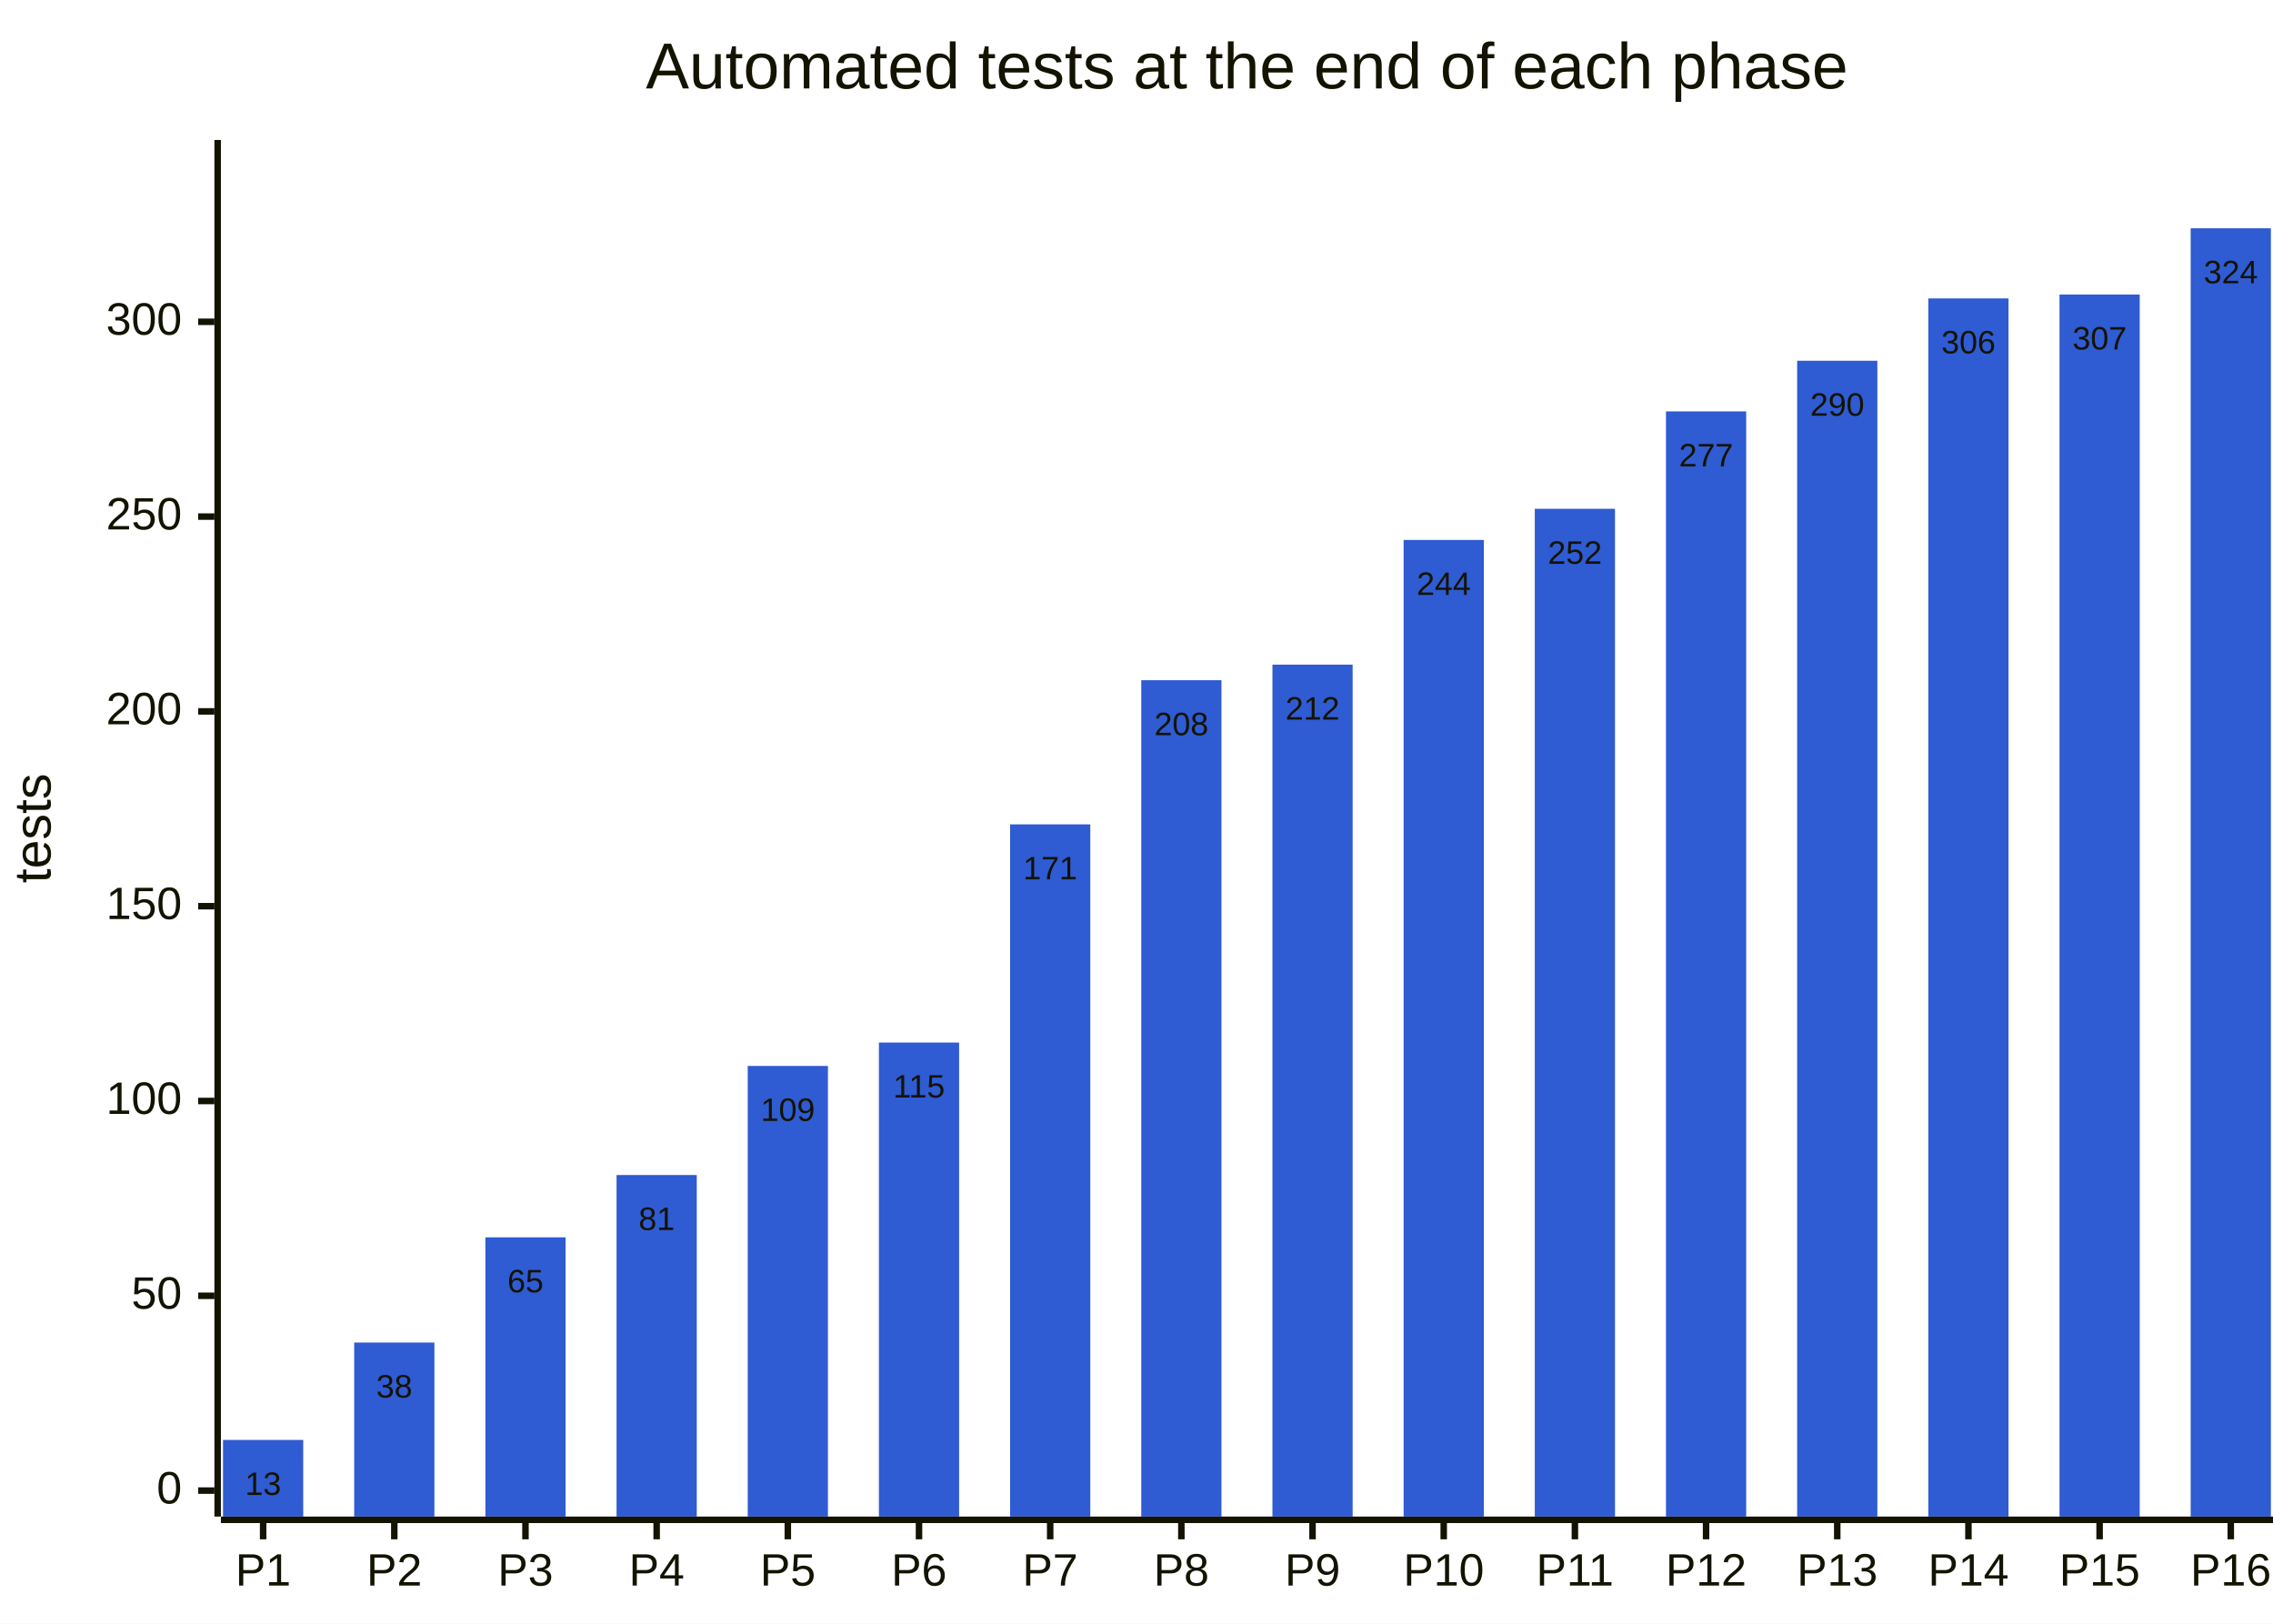
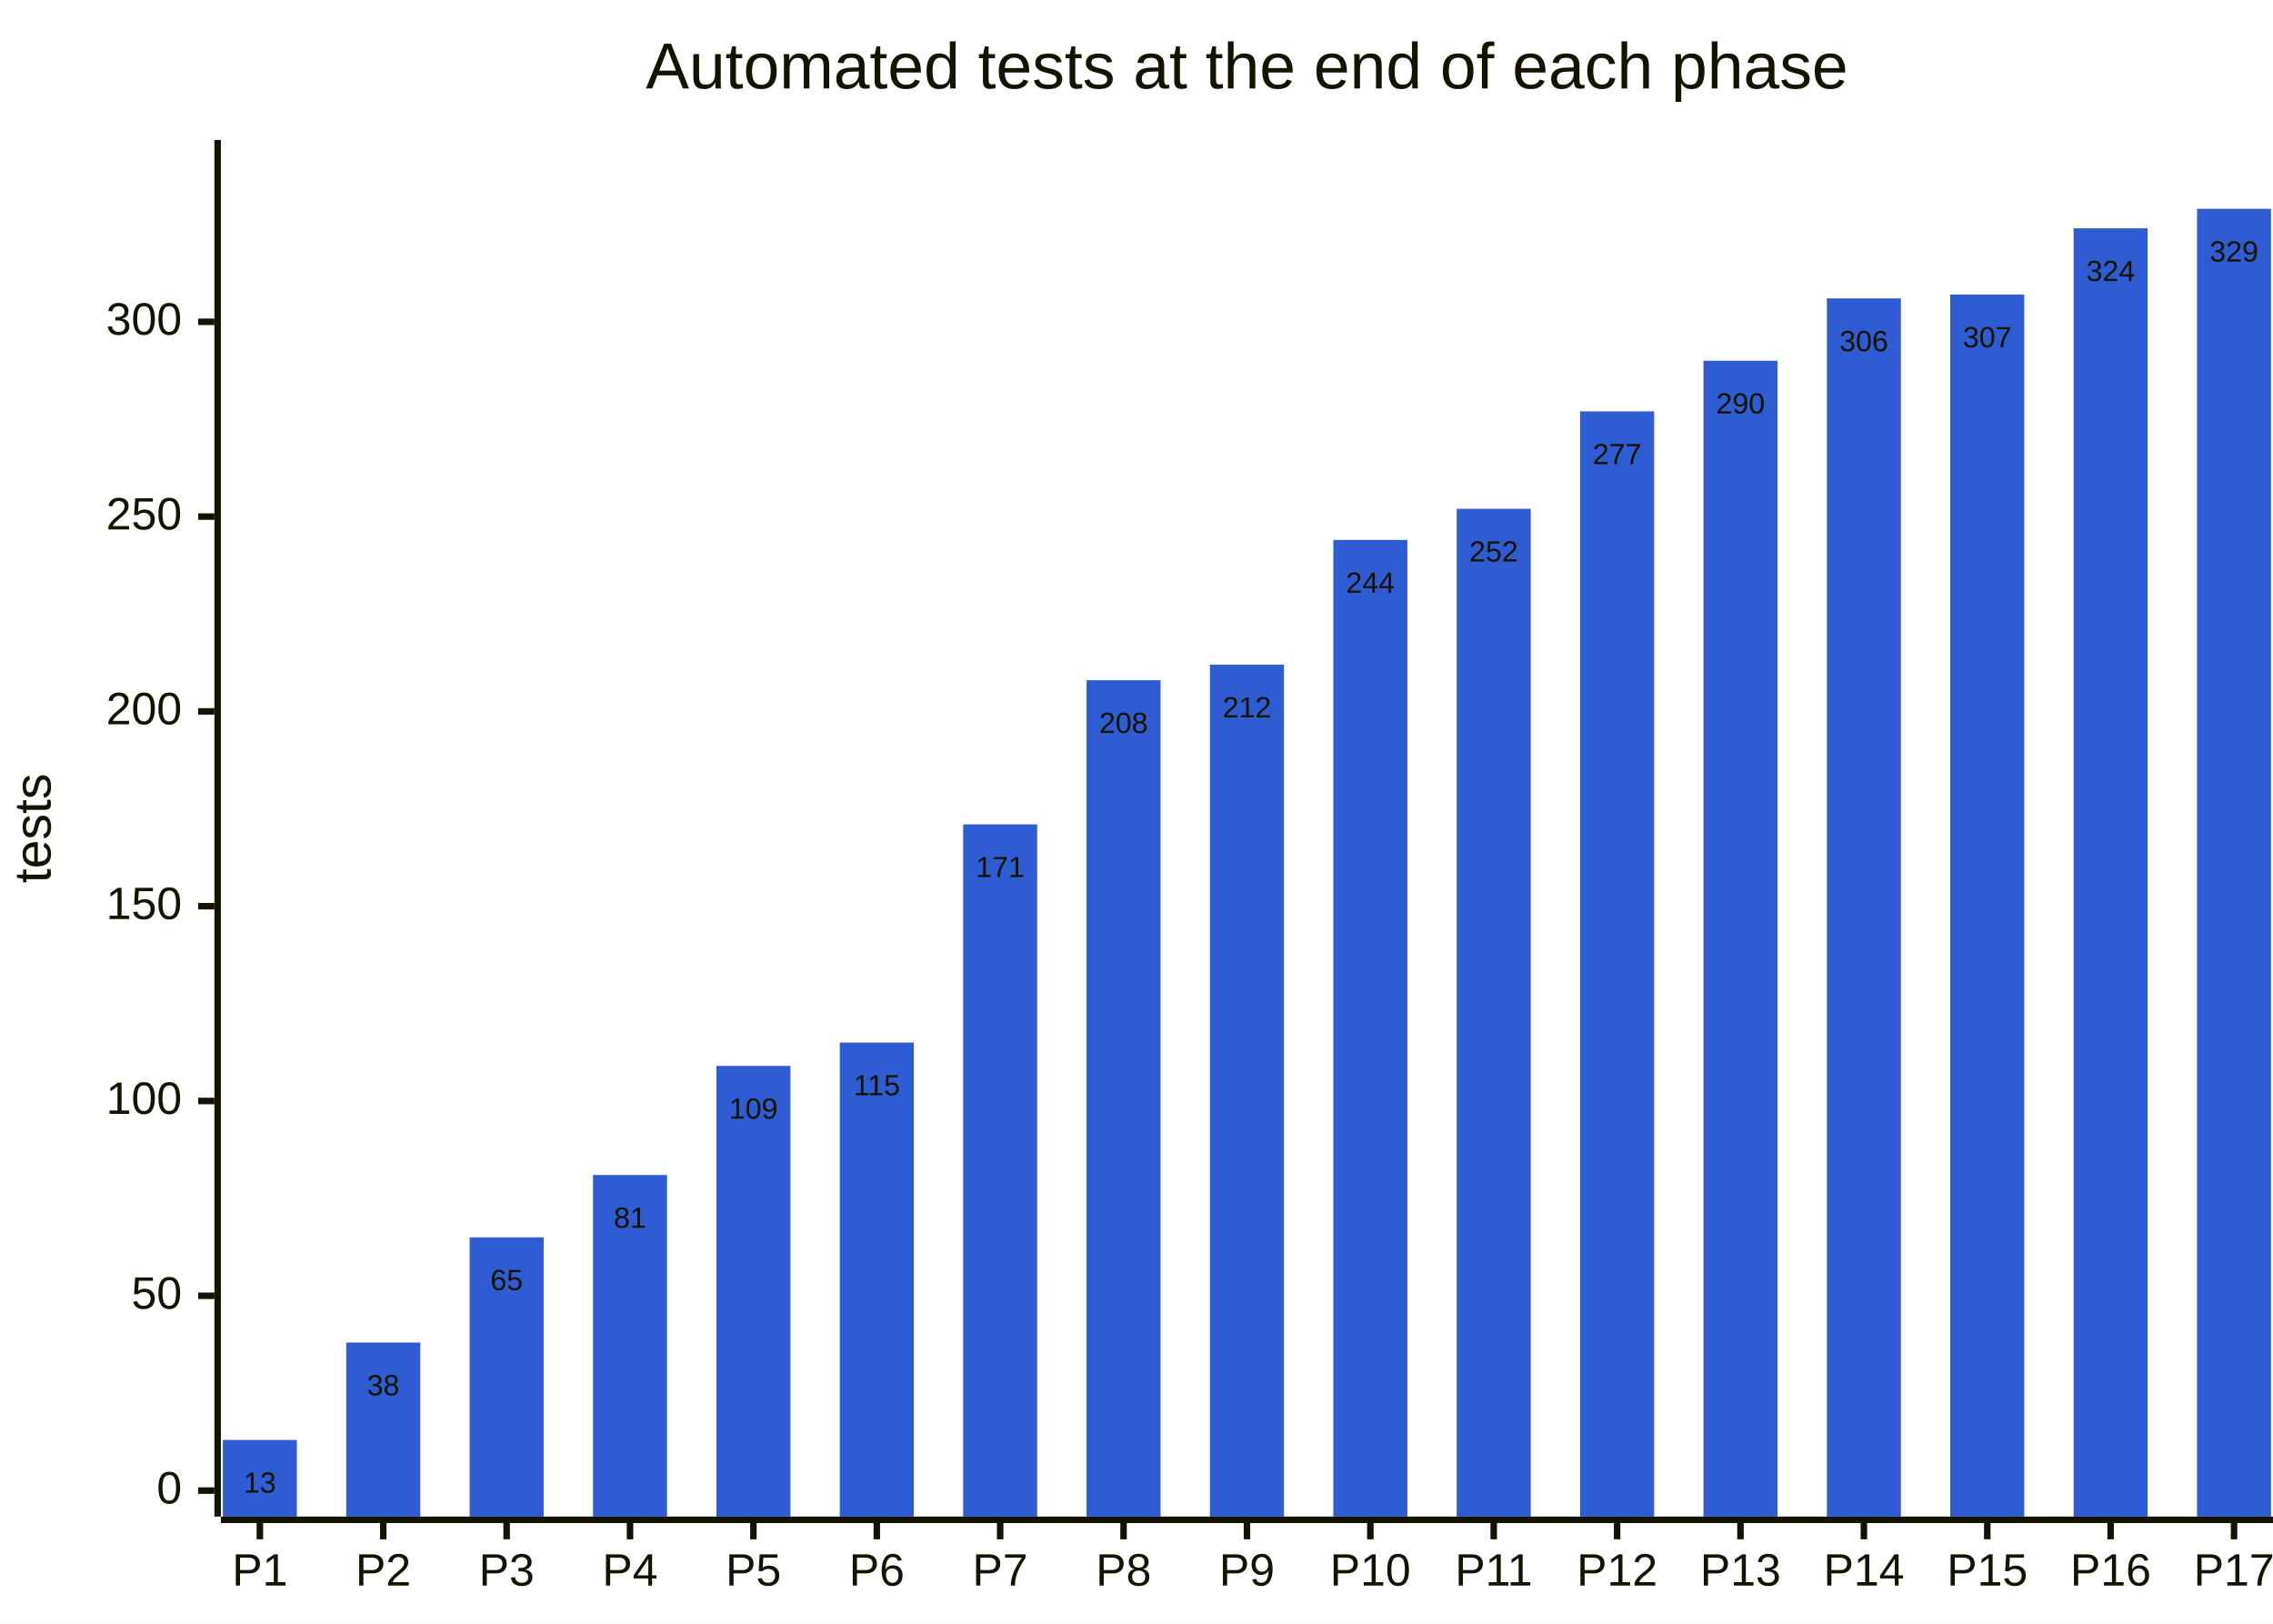
<svg xmlns="http://www.w3.org/2000/svg" id="my-svg" width="100%" style="max-width: 700px; background-color: white;" viewBox="0 0 700 500" role="graphics-document document" aria-roledescription="xychart">
  <style>#my-svg{font-family:"trebuchet ms",verdana,arial,sans-serif;font-size:16px;fill:#333;}@keyframes edge-animation-frame{from{stroke-dashoffset:0;}}@keyframes dash{to{stroke-dashoffset:0;}}#my-svg .edge-animation-slow{stroke-dasharray:9,5!important;stroke-dashoffset:900;animation:dash 50s linear infinite;stroke-linecap:round;}#my-svg .edge-animation-fast{stroke-dasharray:9,5!important;stroke-dashoffset:900;animation:dash 20s linear infinite;stroke-linecap:round;}#my-svg .error-icon{fill:#552222;}#my-svg .error-text{fill:#552222;stroke:#552222;}#my-svg .edge-thickness-normal{stroke-width:1px;}#my-svg .edge-thickness-thick{stroke-width:3.5px;}#my-svg .edge-pattern-solid{stroke-dasharray:0;}#my-svg .edge-thickness-invisible{stroke-width:0;fill:none;}#my-svg .edge-pattern-dashed{stroke-dasharray:3;}#my-svg .edge-pattern-dotted{stroke-dasharray:2;}#my-svg .marker{fill:#333333;stroke:#333333;}#my-svg .marker.cross{stroke:#333333;}#my-svg svg{font-family:"trebuchet ms",verdana,arial,sans-serif;font-size:16px;}#my-svg p{margin:0;}#my-svg .node .neo-node{stroke:#9370DB;}#my-svg [data-look="neo"].node rect,#my-svg [data-look="neo"].cluster rect,#my-svg [data-look="neo"].node polygon{stroke:#9370DB;filter:drop-shadow(1px 2px 2px rgba(185, 185, 185, 1));}#my-svg [data-look="neo"].swimlane.cluster rect{filter:none;}#my-svg [data-look="neo"].node path{stroke:#9370DB;stroke-width:1px;}#my-svg [data-look="neo"].node .outer-path{filter:drop-shadow(1px 2px 2px rgba(185, 185, 185, 1));}#my-svg [data-look="neo"].node .neo-line path{stroke:#9370DB;filter:none;}#my-svg [data-look="neo"].node circle{stroke:#9370DB;filter:drop-shadow(1px 2px 2px rgba(185, 185, 185, 1));}#my-svg [data-look="neo"].node circle .state-start{fill:#000000;}#my-svg [data-look="neo"].icon-shape .icon{fill:#9370DB;filter:drop-shadow(1px 2px 2px rgba(185, 185, 185, 1));}#my-svg [data-look="neo"].icon-shape .icon-neo path{stroke:#9370DB;filter:drop-shadow(1px 2px 2px rgba(185, 185, 185, 1));}#my-svg :root{--mermaid-font-family:"trebuchet ms",verdana,arial,sans-serif;}</style>
  <g />
  <g class="main">
    <rect width="700" height="500" class="background" fill="white" />
    <g class="chart-title">
      <text x="0" y="0" fill="#131300" font-size="20" dominant-baseline="middle" text-anchor="middle" transform="translate(384.0156, 21.55078) rotate(0)">Automated tests at the end of each phase</text>
    </g>
    <g class="plot">
      <g class="bar-plot-0">
-         <rect x="68.681" y="443.404" width="24.7" height="23.596" fill="#2f5bd3" stroke="#2f5bd3" stroke-width="0" />
-         <rect x="109.079" y="413.411" width="24.7" height="53.589" fill="#2f5bd3" stroke="#2f5bd3" stroke-width="0" />
-         <rect x="149.477" y="381.019" width="24.7" height="85.981" fill="#2f5bd3" stroke="#2f5bd3" stroke-width="0" />
-         <rect x="189.875" y="361.824" width="24.7" height="105.176" fill="#2f5bd3" stroke="#2f5bd3" stroke-width="0" />
-         <rect x="230.273" y="328.233" width="24.7" height="138.767" fill="#2f5bd3" stroke="#2f5bd3" stroke-width="0" />
-         <rect x="270.671" y="321.034" width="24.7" height="145.966" fill="#2f5bd3" stroke="#2f5bd3" stroke-width="0" />
-         <rect x="311.069" y="253.851" width="24.7" height="213.149" fill="#2f5bd3" stroke="#2f5bd3" stroke-width="0" />
-         <rect x="351.467" y="209.462" width="24.7" height="257.538" fill="#2f5bd3" stroke="#2f5bd3" stroke-width="0" />
-         <rect x="391.865" y="204.663" width="24.7" height="262.337" fill="#2f5bd3" stroke="#2f5bd3" stroke-width="0" />
-         <rect x="432.263" y="166.273" width="24.7" height="300.727" fill="#2f5bd3" stroke="#2f5bd3" stroke-width="0" />
-         <rect x="472.66" y="156.675" width="24.7" height="310.325" fill="#2f5bd3" stroke="#2f5bd3" stroke-width="0" />
-         <rect x="513.058" y="126.683" width="24.7" height="340.317" fill="#2f5bd3" stroke="#2f5bd3" stroke-width="0" />
-         <rect x="553.456" y="111.087" width="24.7" height="355.913" fill="#2f5bd3" stroke="#2f5bd3" stroke-width="0" />
-         <rect x="593.854" y="91.891" width="24.7" height="375.109" fill="#2f5bd3" stroke="#2f5bd3" stroke-width="0" />
-         <rect x="634.252" y="90.692" width="24.7" height="376.308" fill="#2f5bd3" stroke="#2f5bd3" stroke-width="0" />
-         <rect x="674.65" y="70.297" width="24.7" height="396.703" fill="#2f5bd3" stroke="#2f5bd3" stroke-width="0" />
-         <text x="81.031" y="453.404" text-anchor="middle" dominant-baseline="hanging" fill="#131300" font-size="10px">13</text>
-         <text x="121.429" y="423.411" text-anchor="middle" dominant-baseline="hanging" fill="#131300" font-size="10px">38</text>
-         <text x="161.827" y="391.019" text-anchor="middle" dominant-baseline="hanging" fill="#131300" font-size="10px">65</text>
-         <text x="202.225" y="371.824" text-anchor="middle" dominant-baseline="hanging" fill="#131300" font-size="10px">81</text>
-         <text x="242.623" y="338.233" text-anchor="middle" dominant-baseline="hanging" fill="#131300" font-size="10px">109</text>
-         <text x="283.021" y="331.034" text-anchor="middle" dominant-baseline="hanging" fill="#131300" font-size="10px">115</text>
-         <text x="323.419" y="263.851" text-anchor="middle" dominant-baseline="hanging" fill="#131300" font-size="10px">171</text>
-         <text x="363.817" y="219.462" text-anchor="middle" dominant-baseline="hanging" fill="#131300" font-size="10px">208</text>
-         <text x="404.215" y="214.663" text-anchor="middle" dominant-baseline="hanging" fill="#131300" font-size="10px">212</text>
-         <text x="444.613" y="176.273" text-anchor="middle" dominant-baseline="hanging" fill="#131300" font-size="10px">244</text>
-         <text x="485.01" y="166.675" text-anchor="middle" dominant-baseline="hanging" fill="#131300" font-size="10px">252</text>
-         <text x="525.408" y="136.683" text-anchor="middle" dominant-baseline="hanging" fill="#131300" font-size="10px">277</text>
-         <text x="565.806" y="121.087" text-anchor="middle" dominant-baseline="hanging" fill="#131300" font-size="10px">290</text>
-         <text x="606.204" y="101.891" text-anchor="middle" dominant-baseline="hanging" fill="#131300" font-size="10px">306</text>
-         <text x="646.602" y="100.692" text-anchor="middle" dominant-baseline="hanging" fill="#131300" font-size="10px">307</text>
-         <text x="687" y="80.297" text-anchor="middle" dominant-baseline="hanging" fill="#131300" font-size="10px">324</text>
+         <rect x="68.631" y="443.404" width="22.8" height="23.596" fill="#2f5bd3" stroke="#2f5bd3" stroke-width="0" />
+         <rect x="106.629" y="413.411" width="22.8" height="53.589" fill="#2f5bd3" stroke="#2f5bd3" stroke-width="0" />
+         <rect x="144.627" y="381.019" width="22.8" height="85.981" fill="#2f5bd3" stroke="#2f5bd3" stroke-width="0" />
+         <rect x="182.625" y="361.824" width="22.8" height="105.176" fill="#2f5bd3" stroke="#2f5bd3" stroke-width="0" />
+         <rect x="220.623" y="328.233" width="22.8" height="138.767" fill="#2f5bd3" stroke="#2f5bd3" stroke-width="0" />
+         <rect x="258.621" y="321.034" width="22.8" height="145.966" fill="#2f5bd3" stroke="#2f5bd3" stroke-width="0" />
+         <rect x="296.62" y="253.851" width="22.8" height="213.149" fill="#2f5bd3" stroke="#2f5bd3" stroke-width="0" />
+         <rect x="334.618" y="209.462" width="22.8" height="257.538" fill="#2f5bd3" stroke="#2f5bd3" stroke-width="0" />
+         <rect x="372.616" y="204.663" width="22.8" height="262.337" fill="#2f5bd3" stroke="#2f5bd3" stroke-width="0" />
+         <rect x="410.614" y="166.273" width="22.8" height="300.727" fill="#2f5bd3" stroke="#2f5bd3" stroke-width="0" />
+         <rect x="448.612" y="156.675" width="22.8" height="310.325" fill="#2f5bd3" stroke="#2f5bd3" stroke-width="0" />
+         <rect x="486.61" y="126.683" width="22.8" height="340.317" fill="#2f5bd3" stroke="#2f5bd3" stroke-width="0" />
+         <rect x="524.608" y="111.087" width="22.8" height="355.913" fill="#2f5bd3" stroke="#2f5bd3" stroke-width="0" />
+         <rect x="562.606" y="91.891" width="22.8" height="375.109" fill="#2f5bd3" stroke="#2f5bd3" stroke-width="0" />
+         <rect x="600.604" y="90.692" width="22.8" height="376.308" fill="#2f5bd3" stroke="#2f5bd3" stroke-width="0" />
+         <rect x="638.602" y="70.297" width="22.8" height="396.703" fill="#2f5bd3" stroke="#2f5bd3" stroke-width="0" />
+         <rect x="676.6" y="64.298" width="22.8" height="402.702" fill="#2f5bd3" stroke="#2f5bd3" stroke-width="0" />
+         <text x="80.031" y="453.404" text-anchor="middle" dominant-baseline="hanging" fill="#131300" font-size="9px">13</text>
+         <text x="118.029" y="423.411" text-anchor="middle" dominant-baseline="hanging" fill="#131300" font-size="9px">38</text>
+         <text x="156.027" y="391.019" text-anchor="middle" dominant-baseline="hanging" fill="#131300" font-size="9px">65</text>
+         <text x="194.025" y="371.824" text-anchor="middle" dominant-baseline="hanging" fill="#131300" font-size="9px">81</text>
+         <text x="232.023" y="338.233" text-anchor="middle" dominant-baseline="hanging" fill="#131300" font-size="9px">109</text>
+         <text x="270.021" y="331.034" text-anchor="middle" dominant-baseline="hanging" fill="#131300" font-size="9px">115</text>
+         <text x="308.02" y="263.851" text-anchor="middle" dominant-baseline="hanging" fill="#131300" font-size="9px">171</text>
+         <text x="346.018" y="219.462" text-anchor="middle" dominant-baseline="hanging" fill="#131300" font-size="9px">208</text>
+         <text x="384.016" y="214.663" text-anchor="middle" dominant-baseline="hanging" fill="#131300" font-size="9px">212</text>
+         <text x="422.014" y="176.273" text-anchor="middle" dominant-baseline="hanging" fill="#131300" font-size="9px">244</text>
+         <text x="460.012" y="166.675" text-anchor="middle" dominant-baseline="hanging" fill="#131300" font-size="9px">252</text>
+         <text x="498.01" y="136.683" text-anchor="middle" dominant-baseline="hanging" fill="#131300" font-size="9px">277</text>
+         <text x="536.008" y="121.087" text-anchor="middle" dominant-baseline="hanging" fill="#131300" font-size="9px">290</text>
+         <text x="574.006" y="101.891" text-anchor="middle" dominant-baseline="hanging" fill="#131300" font-size="9px">306</text>
+         <text x="612.004" y="100.692" text-anchor="middle" dominant-baseline="hanging" fill="#131300" font-size="9px">307</text>
+         <text x="650.002" y="80.297" text-anchor="middle" dominant-baseline="hanging" fill="#131300" font-size="9px">324</text>
+         <text x="688" y="74.298" text-anchor="middle" dominant-baseline="hanging" fill="#131300" font-size="9px">329</text>
      </g>
    </g>
    <g class="bottom-axis">
      <g class="axis-line">
        <path d="M 68.031,468 L 700,468" fill="none" stroke="#131300" stroke-width="2" />
      </g>
      <g class="label">
-         <text x="0" y="0" fill="#131300" font-size="14" dominant-baseline="text-before-edge" text-anchor="middle" transform="translate(81.03125, 479) rotate(0)">P1</text>
-         <text x="0" y="0" fill="#131300" font-size="14" dominant-baseline="text-before-edge" text-anchor="middle" transform="translate(121.4292, 479) rotate(0)">P2</text>
-         <text x="0" y="0" fill="#131300" font-size="14" dominant-baseline="text-before-edge" text-anchor="middle" transform="translate(161.8271, 479) rotate(0)">P3</text>
-         <text x="0" y="0" fill="#131300" font-size="14" dominant-baseline="text-before-edge" text-anchor="middle" transform="translate(202.225, 479) rotate(0)">P4</text>
-         <text x="0" y="0" fill="#131300" font-size="14" dominant-baseline="text-before-edge" text-anchor="middle" transform="translate(242.6229, 479) rotate(0)">P5</text>
-         <text x="0" y="0" fill="#131300" font-size="14" dominant-baseline="text-before-edge" text-anchor="middle" transform="translate(283.0208, 479) rotate(0)">P6</text>
-         <text x="0" y="0" fill="#131300" font-size="14" dominant-baseline="text-before-edge" text-anchor="middle" transform="translate(323.4188, 479) rotate(0)">P7</text>
-         <text x="0" y="0" fill="#131300" font-size="14" dominant-baseline="text-before-edge" text-anchor="middle" transform="translate(363.8167, 479) rotate(0)">P8</text>
-         <text x="0" y="0" fill="#131300" font-size="14" dominant-baseline="text-before-edge" text-anchor="middle" transform="translate(404.2146, 479) rotate(0)">P9</text>
-         <text x="0" y="0" fill="#131300" font-size="14" dominant-baseline="text-before-edge" text-anchor="middle" transform="translate(444.6125, 479) rotate(0)">P10</text>
-         <text x="0" y="0" fill="#131300" font-size="14" dominant-baseline="text-before-edge" text-anchor="middle" transform="translate(485.0104, 479) rotate(0)">P11</text>
-         <text x="0" y="0" fill="#131300" font-size="14" dominant-baseline="text-before-edge" text-anchor="middle" transform="translate(525.4083, 479) rotate(0)">P12</text>
-         <text x="0" y="0" fill="#131300" font-size="14" dominant-baseline="text-before-edge" text-anchor="middle" transform="translate(565.8063, 479) rotate(0)">P13</text>
-         <text x="0" y="0" fill="#131300" font-size="14" dominant-baseline="text-before-edge" text-anchor="middle" transform="translate(606.2042, 479) rotate(0)">P14</text>
-         <text x="0" y="0" fill="#131300" font-size="14" dominant-baseline="text-before-edge" text-anchor="middle" transform="translate(646.6021, 479) rotate(0)">P15</text>
-         <text x="0" y="0" fill="#131300" font-size="14" dominant-baseline="text-before-edge" text-anchor="middle" transform="translate(687, 479) rotate(0)">P16</text>
+         <text x="0" y="0" fill="#131300" font-size="14" dominant-baseline="text-before-edge" text-anchor="middle" transform="translate(80.03125, 479) rotate(0)">P1</text>
+         <text x="0" y="0" fill="#131300" font-size="14" dominant-baseline="text-before-edge" text-anchor="middle" transform="translate(118.0293, 479) rotate(0)">P2</text>
+         <text x="0" y="0" fill="#131300" font-size="14" dominant-baseline="text-before-edge" text-anchor="middle" transform="translate(156.0273, 479) rotate(0)">P3</text>
+         <text x="0" y="0" fill="#131300" font-size="14" dominant-baseline="text-before-edge" text-anchor="middle" transform="translate(194.0254, 479) rotate(0)">P4</text>
+         <text x="0" y="0" fill="#131300" font-size="14" dominant-baseline="text-before-edge" text-anchor="middle" transform="translate(232.0234, 479) rotate(0)">P5</text>
+         <text x="0" y="0" fill="#131300" font-size="14" dominant-baseline="text-before-edge" text-anchor="middle" transform="translate(270.0215, 479) rotate(0)">P6</text>
+         <text x="0" y="0" fill="#131300" font-size="14" dominant-baseline="text-before-edge" text-anchor="middle" transform="translate(308.0195, 479) rotate(0)">P7</text>
+         <text x="0" y="0" fill="#131300" font-size="14" dominant-baseline="text-before-edge" text-anchor="middle" transform="translate(346.0176, 479) rotate(0)">P8</text>
+         <text x="0" y="0" fill="#131300" font-size="14" dominant-baseline="text-before-edge" text-anchor="middle" transform="translate(384.0156, 479) rotate(0)">P9</text>
+         <text x="0" y="0" fill="#131300" font-size="14" dominant-baseline="text-before-edge" text-anchor="middle" transform="translate(422.0137, 479) rotate(0)">P10</text>
+         <text x="0" y="0" fill="#131300" font-size="14" dominant-baseline="text-before-edge" text-anchor="middle" transform="translate(460.0117, 479) rotate(0)">P11</text>
+         <text x="0" y="0" fill="#131300" font-size="14" dominant-baseline="text-before-edge" text-anchor="middle" transform="translate(498.0098, 479) rotate(0)">P12</text>
+         <text x="0" y="0" fill="#131300" font-size="14" dominant-baseline="text-before-edge" text-anchor="middle" transform="translate(536.0078, 479) rotate(0)">P13</text>
+         <text x="0" y="0" fill="#131300" font-size="14" dominant-baseline="text-before-edge" text-anchor="middle" transform="translate(574.0059, 479) rotate(0)">P14</text>
+         <text x="0" y="0" fill="#131300" font-size="14" dominant-baseline="text-before-edge" text-anchor="middle" transform="translate(612.0039, 479) rotate(0)">P15</text>
+         <text x="0" y="0" fill="#131300" font-size="14" dominant-baseline="text-before-edge" text-anchor="middle" transform="translate(650.002, 479) rotate(0)">P16</text>
+         <text x="0" y="0" fill="#131300" font-size="14" dominant-baseline="text-before-edge" text-anchor="middle" transform="translate(688, 479) rotate(0)">P17</text>
      </g>
      <g class="ticks">
-         <path d="M 81.031,469 L 81.031,474" fill="none" stroke="#131300" stroke-width="2" />
-         <path d="M 121.429,469 L 121.429,474" fill="none" stroke="#131300" stroke-width="2" />
-         <path d="M 161.827,469 L 161.827,474" fill="none" stroke="#131300" stroke-width="2" />
-         <path d="M 202.225,469 L 202.225,474" fill="none" stroke="#131300" stroke-width="2" />
-         <path d="M 242.623,469 L 242.623,474" fill="none" stroke="#131300" stroke-width="2" />
-         <path d="M 283.021,469 L 283.021,474" fill="none" stroke="#131300" stroke-width="2" />
-         <path d="M 323.419,469 L 323.419,474" fill="none" stroke="#131300" stroke-width="2" />
-         <path d="M 363.817,469 L 363.817,474" fill="none" stroke="#131300" stroke-width="2" />
-         <path d="M 404.215,469 L 404.215,474" fill="none" stroke="#131300" stroke-width="2" />
-         <path d="M 444.613,469 L 444.613,474" fill="none" stroke="#131300" stroke-width="2" />
-         <path d="M 485.01,469 L 485.01,474" fill="none" stroke="#131300" stroke-width="2" />
-         <path d="M 525.408,469 L 525.408,474" fill="none" stroke="#131300" stroke-width="2" />
-         <path d="M 565.806,469 L 565.806,474" fill="none" stroke="#131300" stroke-width="2" />
-         <path d="M 606.204,469 L 606.204,474" fill="none" stroke="#131300" stroke-width="2" />
-         <path d="M 646.602,469 L 646.602,474" fill="none" stroke="#131300" stroke-width="2" />
-         <path d="M 687,469 L 687,474" fill="none" stroke="#131300" stroke-width="2" />
+         <path d="M 80.031,469 L 80.031,474" fill="none" stroke="#131300" stroke-width="2" />
+         <path d="M 118.029,469 L 118.029,474" fill="none" stroke="#131300" stroke-width="2" />
+         <path d="M 156.027,469 L 156.027,474" fill="none" stroke="#131300" stroke-width="2" />
+         <path d="M 194.025,469 L 194.025,474" fill="none" stroke="#131300" stroke-width="2" />
+         <path d="M 232.023,469 L 232.023,474" fill="none" stroke="#131300" stroke-width="2" />
+         <path d="M 270.021,469 L 270.021,474" fill="none" stroke="#131300" stroke-width="2" />
+         <path d="M 308.02,469 L 308.02,474" fill="none" stroke="#131300" stroke-width="2" />
+         <path d="M 346.018,469 L 346.018,474" fill="none" stroke="#131300" stroke-width="2" />
+         <path d="M 384.016,469 L 384.016,474" fill="none" stroke="#131300" stroke-width="2" />
+         <path d="M 422.014,469 L 422.014,474" fill="none" stroke="#131300" stroke-width="2" />
+         <path d="M 460.012,469 L 460.012,474" fill="none" stroke="#131300" stroke-width="2" />
+         <path d="M 498.01,469 L 498.01,474" fill="none" stroke="#131300" stroke-width="2" />
+         <path d="M 536.008,469 L 536.008,474" fill="none" stroke="#131300" stroke-width="2" />
+         <path d="M 574.006,469 L 574.006,474" fill="none" stroke="#131300" stroke-width="2" />
+         <path d="M 612.004,469 L 612.004,474" fill="none" stroke="#131300" stroke-width="2" />
+         <path d="M 650.002,469 L 650.002,474" fill="none" stroke="#131300" stroke-width="2" />
+         <path d="M 688,469 L 688,474" fill="none" stroke="#131300" stroke-width="2" />
      </g>
    </g>
    <g class="left-axis">
      <g class="axisl-line">
        <path d="M 67.031,43.102 L 67.031,467" fill="none" stroke="#131300" stroke-width="2" />
      </g>
      <g class="label">
        <text x="0" y="0" fill="#131300" font-size="14" dominant-baseline="middle" text-anchor="end" transform="translate(56.03125, 99.08961) rotate(0)">300</text>
        <text x="0" y="0" fill="#131300" font-size="14" dominant-baseline="middle" text-anchor="end" transform="translate(56.03125, 159.0747) rotate(0)">250</text>
        <text x="0" y="0" fill="#131300" font-size="14" dominant-baseline="middle" text-anchor="end" transform="translate(56.03125, 219.0597) rotate(0)">200</text>
        <text x="0" y="0" fill="#131300" font-size="14" dominant-baseline="middle" text-anchor="end" transform="translate(56.03125, 279.0448) rotate(0)">150</text>
        <text x="0" y="0" fill="#131300" font-size="14" dominant-baseline="middle" text-anchor="end" transform="translate(56.03125, 339.0299) rotate(0)">100</text>
        <text x="0" y="0" fill="#131300" font-size="14" dominant-baseline="middle" text-anchor="end" transform="translate(56.03125, 399.0149) rotate(0)">50</text>
        <text x="0" y="0" fill="#131300" font-size="14" dominant-baseline="middle" text-anchor="end" transform="translate(56.03125, 459) rotate(0)">0</text>
      </g>
      <g class="ticks">
        <path d="M 66.031,99.09 L 61.031,99.09" fill="none" stroke="#131300" stroke-width="2" />
        <path d="M 66.031,159.075 L 61.031,159.075" fill="none" stroke="#131300" stroke-width="2" />
        <path d="M 66.031,219.06 L 61.031,219.06" fill="none" stroke="#131300" stroke-width="2" />
        <path d="M 66.031,279.045 L 61.031,279.045" fill="none" stroke="#131300" stroke-width="2" />
        <path d="M 66.031,339.03 L 61.031,339.03" fill="none" stroke="#131300" stroke-width="2" />
        <path d="M 66.031,399.015 L 61.031,399.015" fill="none" stroke="#131300" stroke-width="2" />
        <path d="M 66.031,459 L 61.031,459" fill="none" stroke="#131300" stroke-width="2" />
      </g>
      <g class="title">
        <text x="0" y="0" fill="#131300" font-size="16" dominant-baseline="text-before-edge" text-anchor="middle" transform="translate(5, 255.0508) rotate(270)">tests</text>
      </g>
    </g>
  </g>
  <g class="mermaid-tmp-group" />
</svg>
